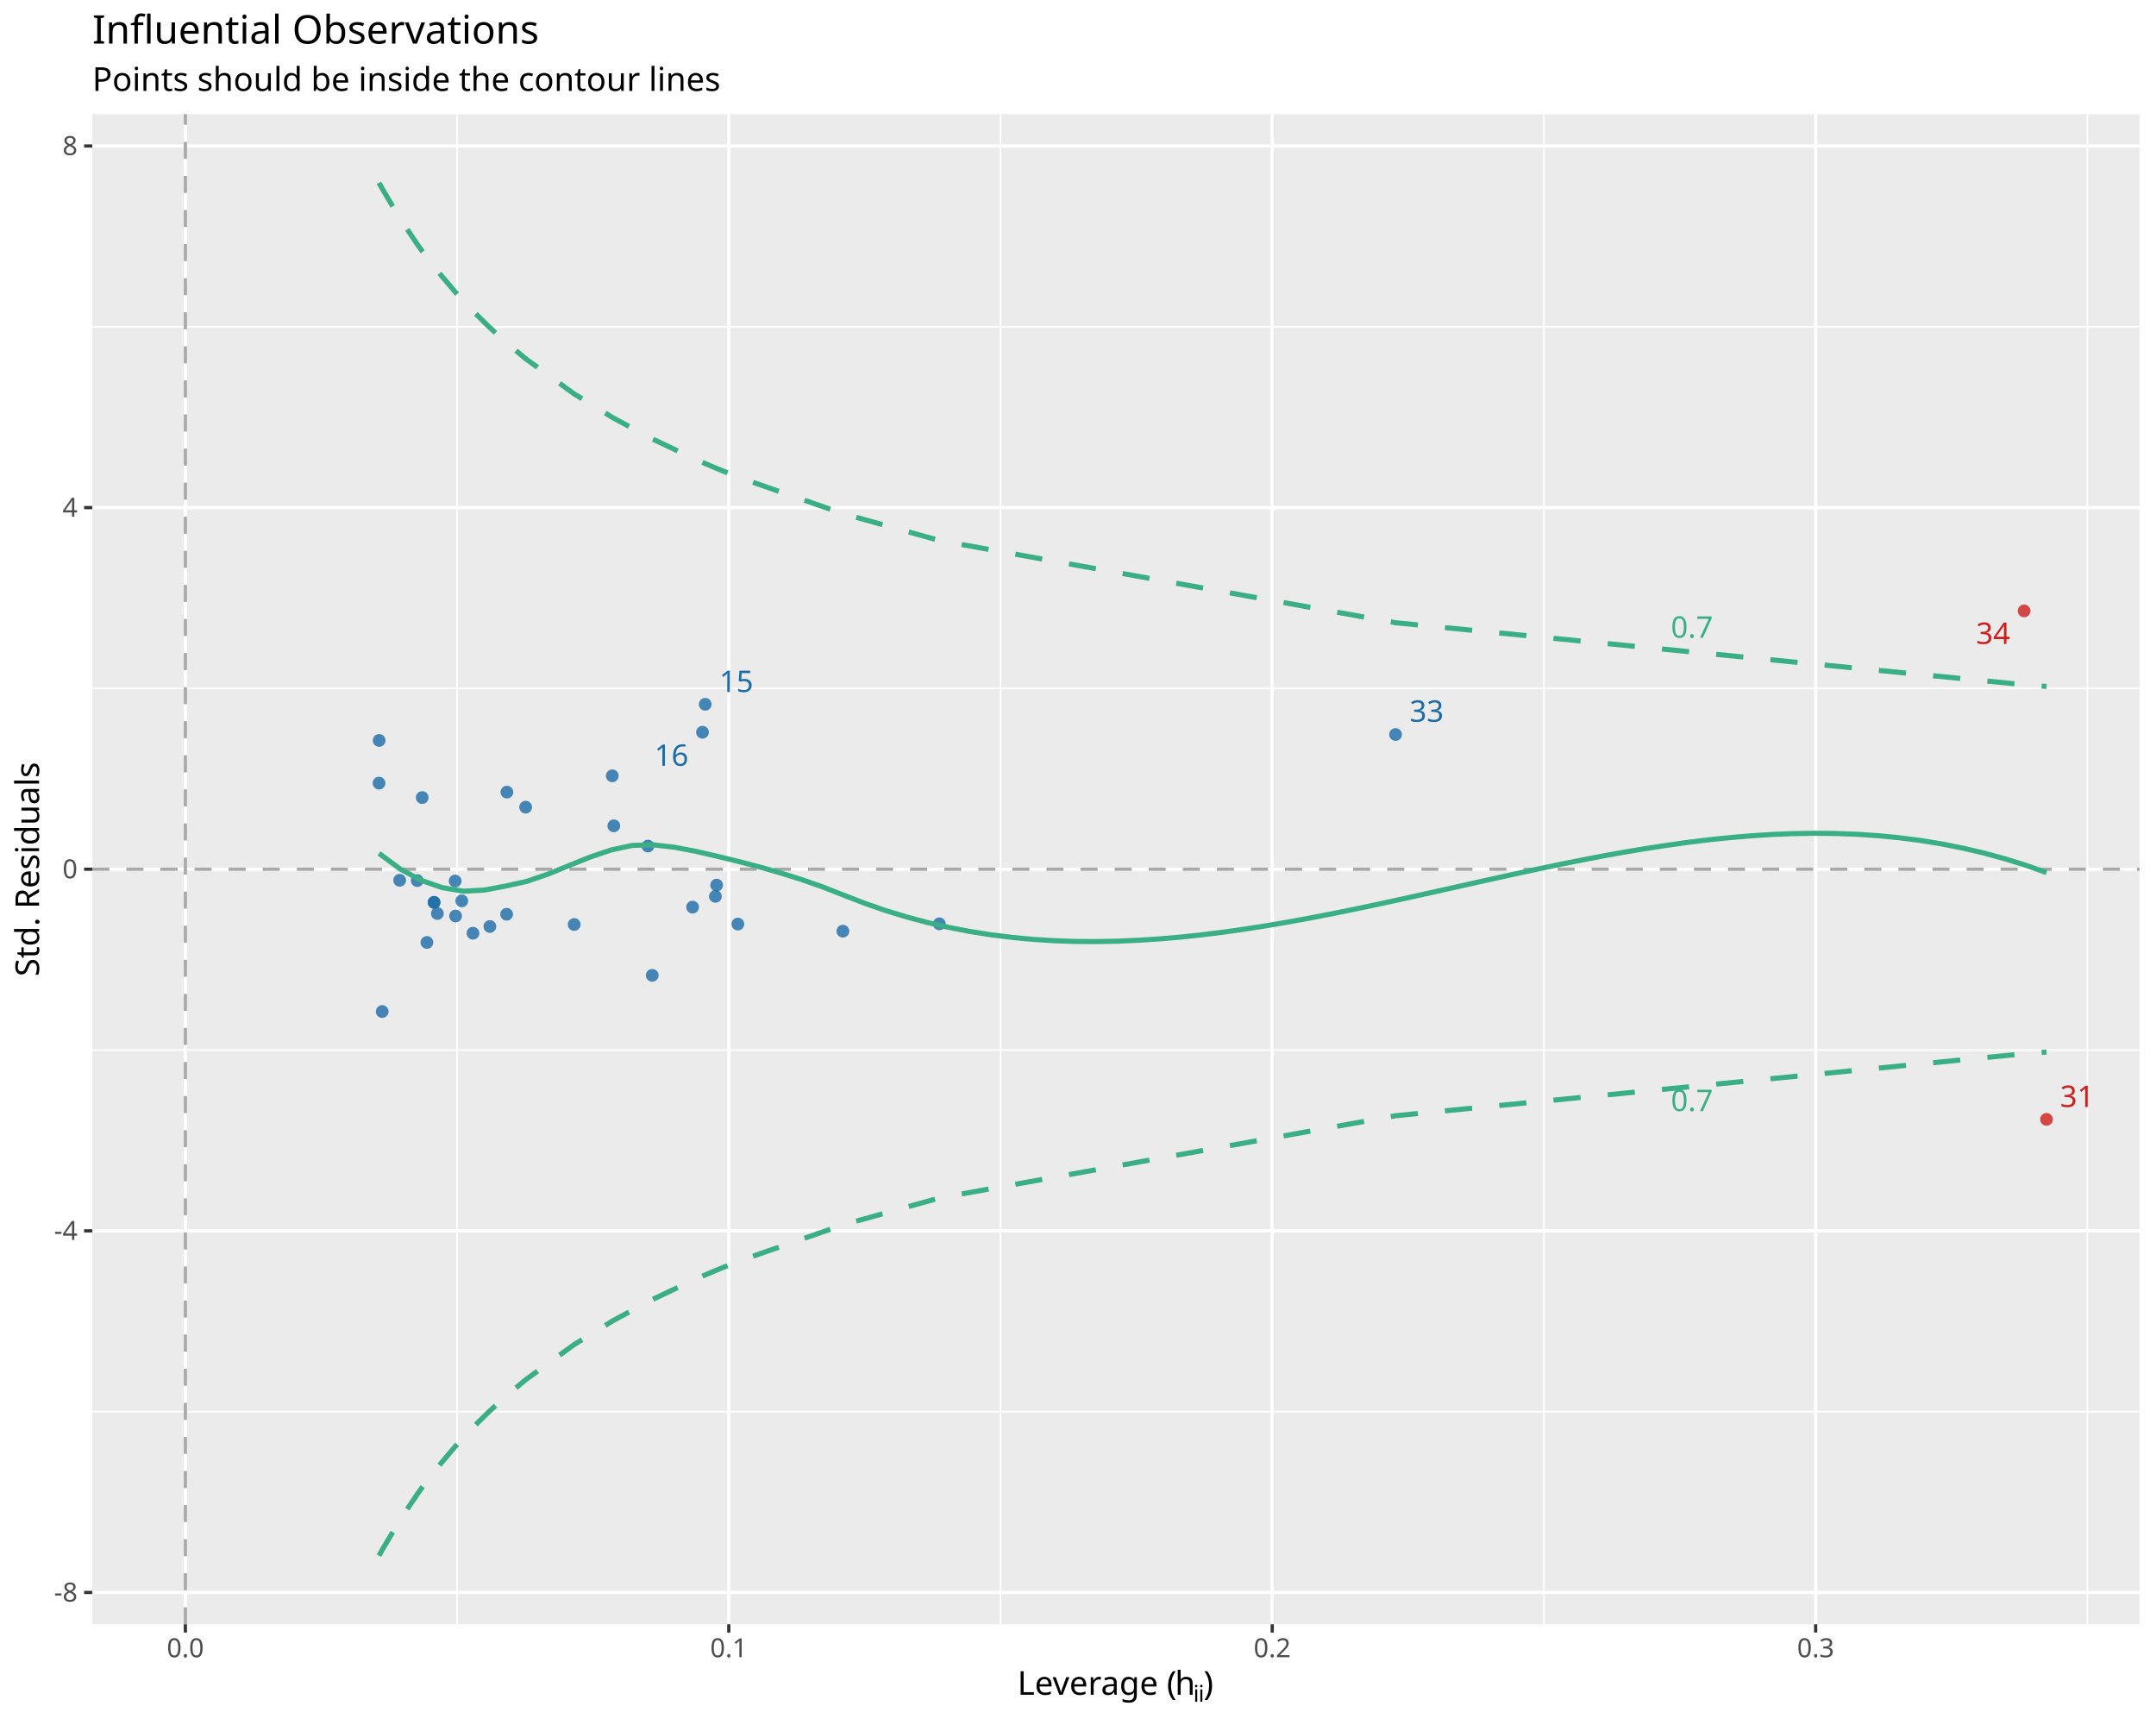
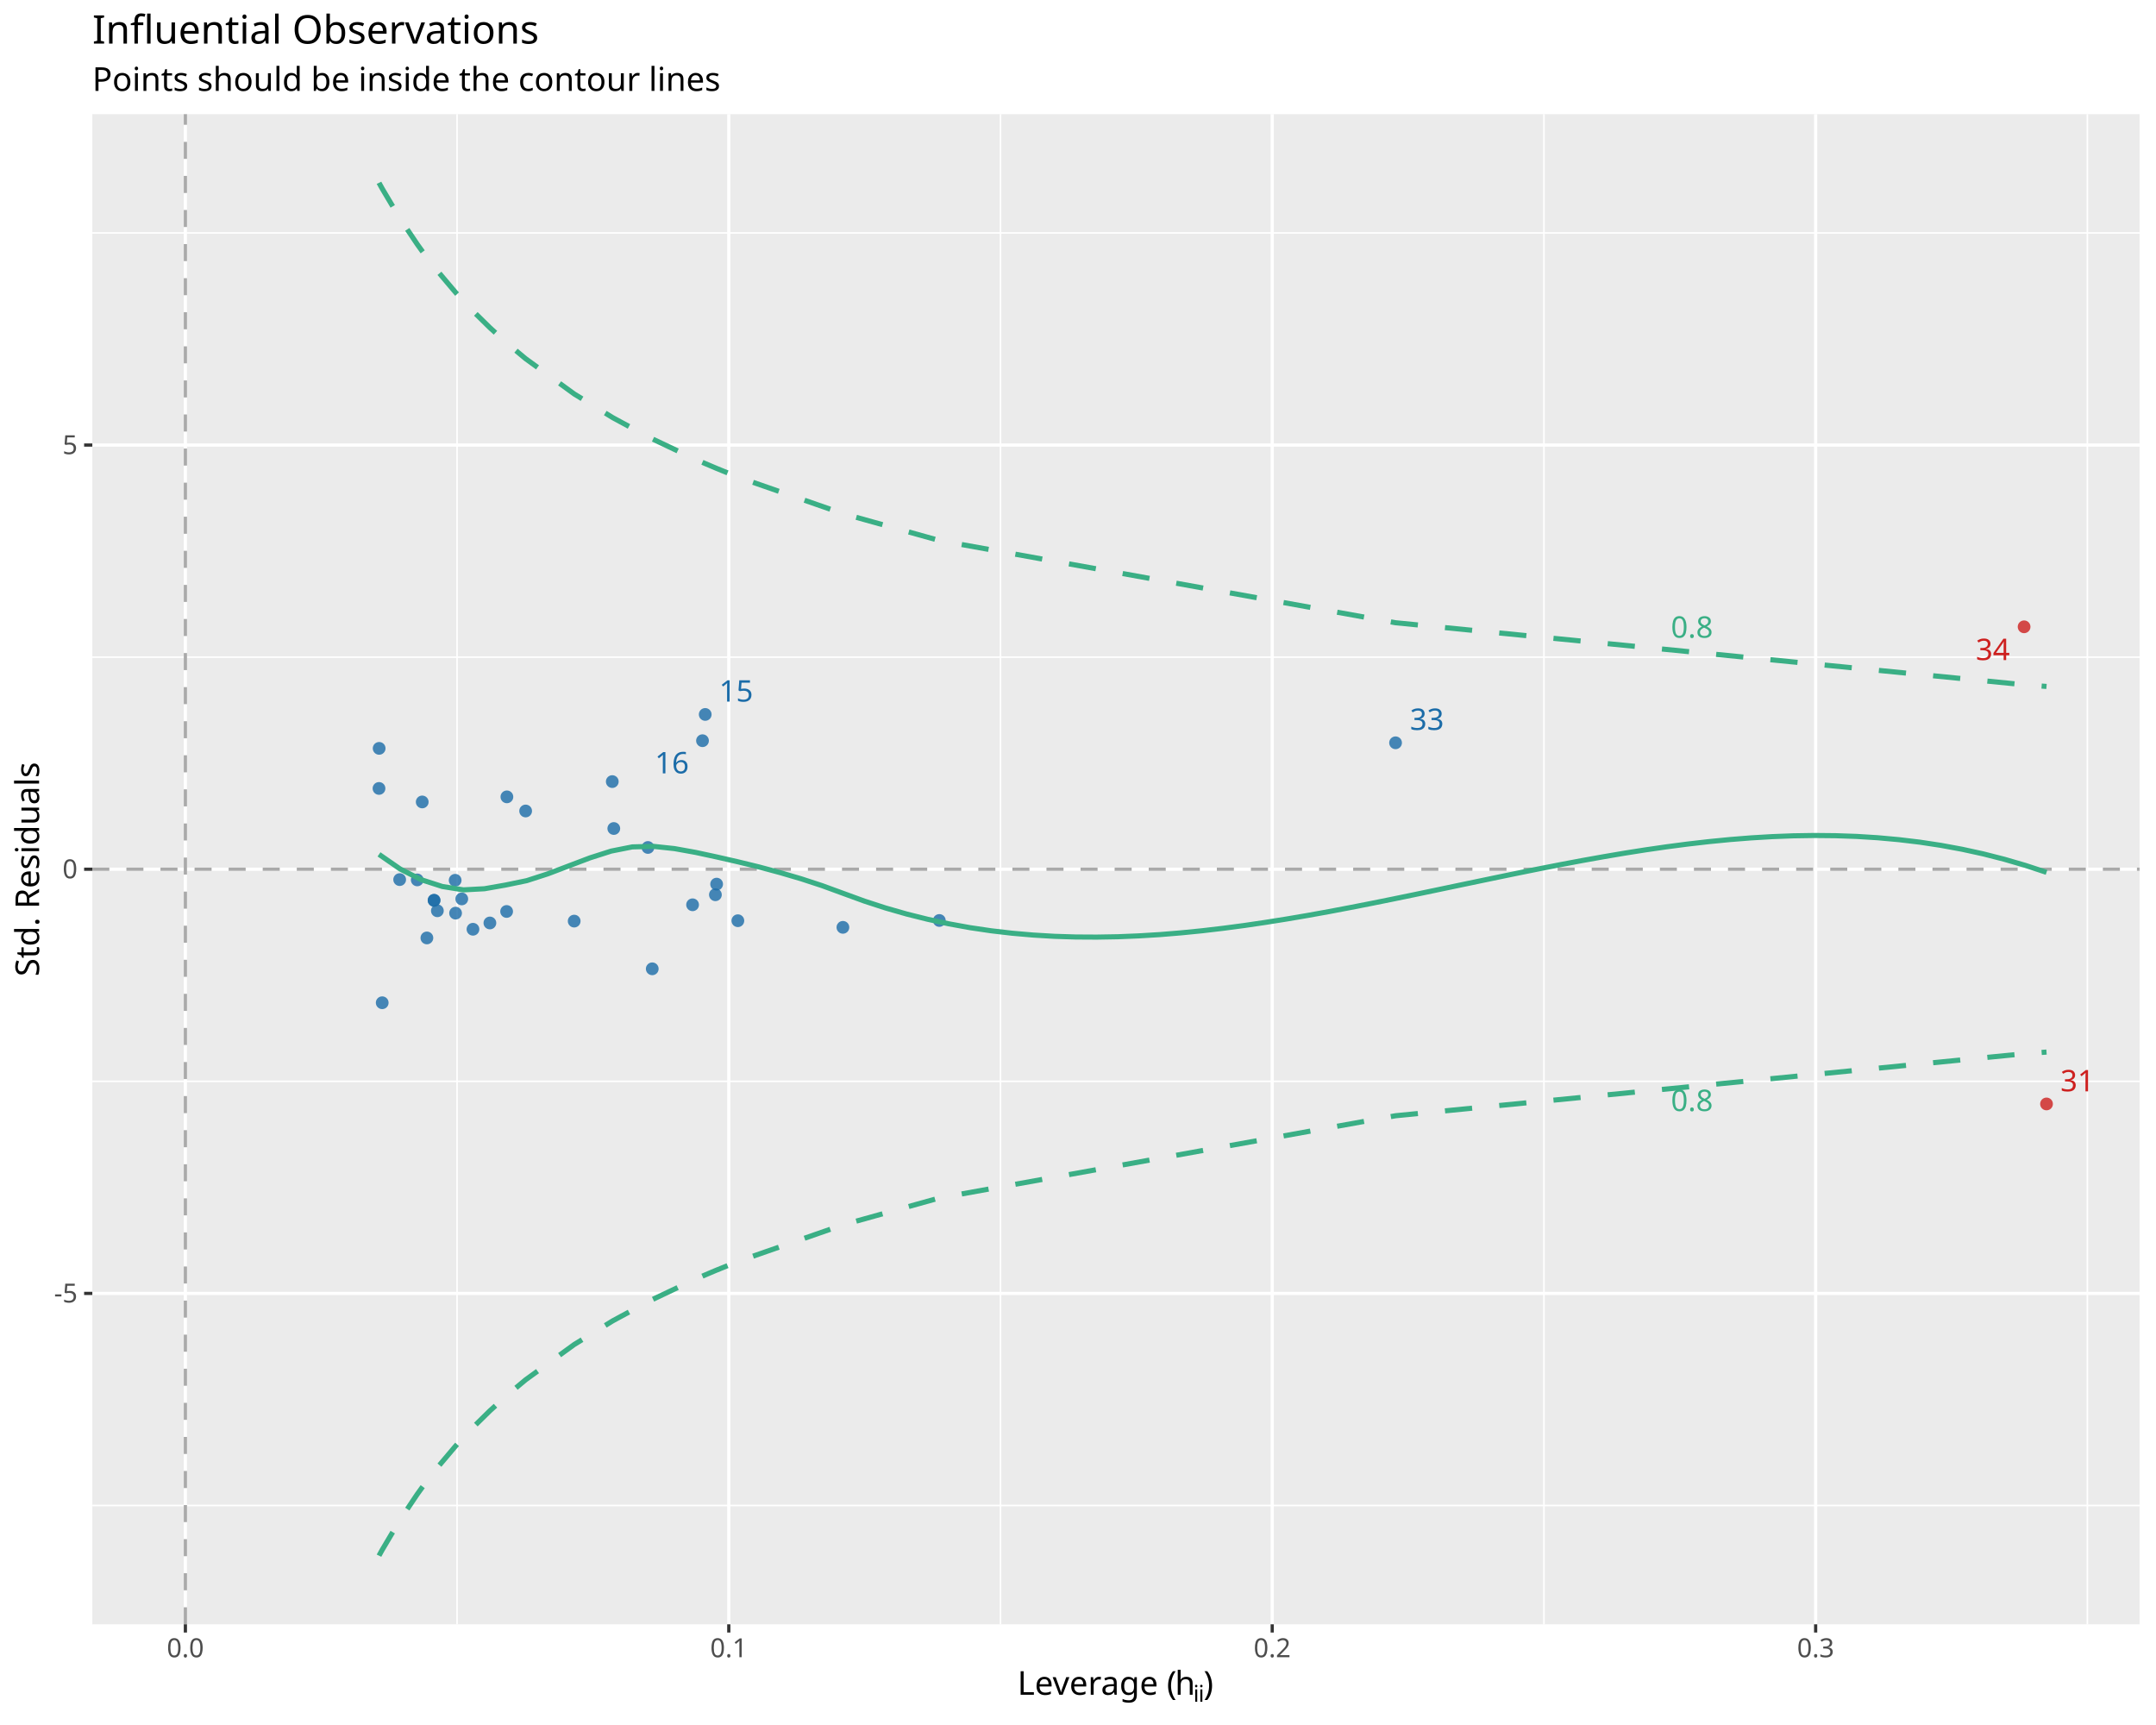
<svg xmlns="http://www.w3.org/2000/svg" class="svglite" data-engine-version="2.0" width="720.00pt" height="576.00pt" viewBox="0 0 720.00 576.00">
  <defs>
    <style type="text/css">
    .svglite line, .svglite polyline, .svglite polygon, .svglite path, .svglite rect, .svglite circle {
      fill: none;
      stroke: #000000;
      stroke-linecap: round;
      stroke-linejoin: round;
      stroke-miterlimit: 10.00;
    }
  </style>
  </defs>
  <rect width="100%" height="100%" style="stroke: none; fill: #FFFFFF;" />
  <defs>
    <clipPath id="cpMC4wMHw3MjAuMDB8MC4wMHw1NzYuMDA=">
      <rect x="0.00" y="0.00" width="720.00" height="576.00" />
    </clipPath>
  </defs>
  <g clip-path="url(#cpMC4wMHw3MjAuMDB8MC4wMHw1NzYuMDA=)">
    <rect x="0.00" y="0.00" width="720.00" height="576.00" style="stroke-width: 1.07; stroke: #FFFFFF; fill: #FFFFFF;" />
  </g>
  <defs>
    <clipPath id="cpMzAuODN8NzE0LjUyfDM4LjEyfDU0Mi4zOQ==">
      <rect x="30.83" y="38.12" width="683.69" height="504.27" />
    </clipPath>
  </defs>
  <g clip-path="url(#cpMzAuODN8NzE0LjUyfDM4LjEyfDU0Mi4zOQ==)">
    <rect x="30.83" y="38.12" width="683.69" height="504.27" style="stroke-width: 1.07; stroke: none; fill: #EBEBEB;" />
-     <polyline points="30.83,471.38 714.52,471.38 " style="stroke-width: 0.53; stroke: #FFFFFF; stroke-linecap: butt;" />
-     <polyline points="30.83,350.63 714.52,350.63 " style="stroke-width: 0.53; stroke: #FFFFFF; stroke-linecap: butt;" />
-     <polyline points="30.83,229.87 714.52,229.87 " style="stroke-width: 0.53; stroke: #FFFFFF; stroke-linecap: butt;" />
-     <polyline points="30.83,109.12 714.52,109.12 " style="stroke-width: 0.53; stroke: #FFFFFF; stroke-linecap: butt;" />
+     <polyline points="30.83,502.71 714.52,502.71 " style="stroke-width: 0.53; stroke: #FFFFFF; stroke-linecap: butt;" />
+     <polyline points="30.83,361.07 714.52,361.07 " style="stroke-width: 0.53; stroke: #FFFFFF; stroke-linecap: butt;" />
+     <polyline points="30.83,219.43 714.52,219.43 " style="stroke-width: 0.53; stroke: #FFFFFF; stroke-linecap: butt;" />
+     <polyline points="30.83,77.79 714.52,77.79 " style="stroke-width: 0.53; stroke: #FFFFFF; stroke-linecap: butt;" />
    <polyline points="152.64,542.39 152.64,38.12 " style="stroke-width: 0.53; stroke: #FFFFFF; stroke-linecap: butt;" />
    <polyline points="334.12,542.39 334.12,38.12 " style="stroke-width: 0.53; stroke: #FFFFFF; stroke-linecap: butt;" />
    <polyline points="515.60,542.39 515.60,38.12 " style="stroke-width: 0.53; stroke: #FFFFFF; stroke-linecap: butt;" />
    <polyline points="697.08,542.39 697.08,38.12 " style="stroke-width: 0.53; stroke: #FFFFFF; stroke-linecap: butt;" />
-     <polyline points="30.83,531.75 714.52,531.75 " style="stroke-width: 1.07; stroke: #FFFFFF; stroke-linecap: butt;" />
-     <polyline points="30.83,411.00 714.52,411.00 " style="stroke-width: 1.07; stroke: #FFFFFF; stroke-linecap: butt;" />
+     <polyline points="30.83,431.89 714.52,431.89 " style="stroke-width: 1.07; stroke: #FFFFFF; stroke-linecap: butt;" />
    <polyline points="30.83,290.25 714.52,290.25 " style="stroke-width: 1.07; stroke: #FFFFFF; stroke-linecap: butt;" />
-     <polyline points="30.83,169.50 714.52,169.50 " style="stroke-width: 1.07; stroke: #FFFFFF; stroke-linecap: butt;" />
-     <polyline points="30.83,48.75 714.52,48.75 " style="stroke-width: 1.07; stroke: #FFFFFF; stroke-linecap: butt;" />
+     <polyline points="30.83,148.61 714.52,148.61 " style="stroke-width: 1.07; stroke: #FFFFFF; stroke-linecap: butt;" />
    <polyline points="61.91,542.39 61.91,38.12 " style="stroke-width: 1.07; stroke: #FFFFFF; stroke-linecap: butt;" />
    <polyline points="243.38,542.39 243.38,38.12 " style="stroke-width: 1.07; stroke: #FFFFFF; stroke-linecap: butt;" />
    <polyline points="424.86,542.39 424.86,38.12 " style="stroke-width: 1.07; stroke: #FFFFFF; stroke-linecap: butt;" />
    <polyline points="606.34,542.39 606.34,38.12 " style="stroke-width: 1.07; stroke: #FFFFFF; stroke-linecap: butt;" />
-     <circle cx="144.96" cy="301.31" r="2.13" style="stroke-width: 0.00; stroke: none; fill: #1B6CA8; fill-opacity: 0.80;" />
-     <circle cx="144.96" cy="301.31" r="2.13" style="stroke-width: 0.00; stroke: none; fill: #1B6CA8; fill-opacity: 0.80;" />
-     <circle cx="157.95" cy="311.61" r="2.13" style="stroke-width: 0.00; stroke: none; fill: #1B6CA8; fill-opacity: 0.80;" />
-     <circle cx="141.00" cy="266.31" r="2.13" style="stroke-width: 0.00; stroke: none; fill: #1B6CA8; fill-opacity: 0.80;" />
-     <circle cx="126.57" cy="261.50" r="2.13" style="stroke-width: 0.00; stroke: none; fill: #1B6CA8; fill-opacity: 0.80;" />
-     <circle cx="204.98" cy="275.76" r="2.13" style="stroke-width: 0.00; stroke: none; fill: #1B6CA8; fill-opacity: 0.80;" />
-     <circle cx="239.32" cy="295.55" r="2.13" style="stroke-width: 0.00; stroke: none; fill: #1B6CA8; fill-opacity: 0.80;" />
-     <circle cx="216.38" cy="282.51" r="2.13" style="stroke-width: 0.00; stroke: none; fill: #1B6CA8; fill-opacity: 0.80;" />
-     <circle cx="154.21" cy="300.81" r="2.13" style="stroke-width: 0.00; stroke: none; fill: #1B6CA8; fill-opacity: 0.80;" />
-     <circle cx="146.06" cy="305.03" r="2.13" style="stroke-width: 0.00; stroke: none; fill: #1B6CA8; fill-opacity: 0.80;" />
-     <circle cx="169.19" cy="305.28" r="2.13" style="stroke-width: 0.00; stroke: none; fill: #1B6CA8; fill-opacity: 0.80;" />
-     <circle cx="139.34" cy="294.04" r="2.13" style="stroke-width: 0.00; stroke: none; fill: #1B6CA8; fill-opacity: 0.80;" />
-     <circle cx="133.47" cy="293.94" r="2.13" style="stroke-width: 0.00; stroke: none; fill: #1B6CA8; fill-opacity: 0.80;" />
-     <circle cx="152.00" cy="294.18" r="2.13" style="stroke-width: 0.00; stroke: none; fill: #1B6CA8; fill-opacity: 0.80;" />
-     <circle cx="235.51" cy="235.17" r="2.13" style="stroke-width: 0.00; stroke: none; fill: #1B6CA8; fill-opacity: 0.80;" />
-     <circle cx="234.60" cy="244.51" r="2.13" style="stroke-width: 0.00; stroke: none; fill: #1B6CA8; fill-opacity: 0.80;" />
-     <circle cx="204.47" cy="259.06" r="2.13" style="stroke-width: 0.00; stroke: none; fill: #1B6CA8; fill-opacity: 0.80;" />
-     <circle cx="246.41" cy="308.56" r="2.13" style="stroke-width: 0.00; stroke: none; fill: #1B6CA8; fill-opacity: 0.80;" />
-     <circle cx="231.29" cy="302.90" r="2.13" style="stroke-width: 0.00; stroke: none; fill: #1B6CA8; fill-opacity: 0.80;" />
-     <circle cx="281.49" cy="310.93" r="2.13" style="stroke-width: 0.00; stroke: none; fill: #1B6CA8; fill-opacity: 0.80;" />
-     <circle cx="163.60" cy="309.37" r="2.13" style="stroke-width: 0.00; stroke: none; fill: #1B6CA8; fill-opacity: 0.80;" />
-     <circle cx="169.28" cy="264.50" r="2.13" style="stroke-width: 0.00; stroke: none; fill: #1B6CA8; fill-opacity: 0.80;" />
-     <circle cx="175.54" cy="269.52" r="2.13" style="stroke-width: 0.00; stroke: none; fill: #1B6CA8; fill-opacity: 0.80;" />
-     <circle cx="238.91" cy="299.32" r="2.13" style="stroke-width: 0.00; stroke: none; fill: #1B6CA8; fill-opacity: 0.80;" />
-     <circle cx="126.62" cy="247.24" r="2.13" style="stroke-width: 0.00; stroke: none; fill: #1B6CA8; fill-opacity: 0.80;" />
-     <circle cx="191.75" cy="308.70" r="2.13" style="stroke-width: 0.00; stroke: none; fill: #1B6CA8; fill-opacity: 0.80;" />
-     <circle cx="152.14" cy="305.87" r="2.13" style="stroke-width: 0.00; stroke: none; fill: #1B6CA8; fill-opacity: 0.80;" />
-     <circle cx="217.82" cy="325.68" r="2.13" style="stroke-width: 0.00; stroke: none; fill: #1B6CA8; fill-opacity: 0.80;" />
-     <circle cx="313.69" cy="308.48" r="2.13" style="stroke-width: 0.00; stroke: none; fill: #1B6CA8; fill-opacity: 0.80;" />
-     <circle cx="127.64" cy="337.76" r="2.13" style="stroke-width: 0.00; stroke: none; fill: #1B6CA8; fill-opacity: 0.80;" />
-     <circle cx="683.44" cy="373.77" r="2.13" style="stroke-width: 0.00; stroke: none; fill: #CD201F; fill-opacity: 0.80;" />
-     <circle cx="142.56" cy="314.70" r="2.13" style="stroke-width: 0.00; stroke: none; fill: #1B6CA8; fill-opacity: 0.80;" />
-     <circle cx="466.05" cy="245.26" r="2.13" style="stroke-width: 0.00; stroke: none; fill: #1B6CA8; fill-opacity: 0.80;" />
-     <circle cx="675.95" cy="203.99" r="2.13" style="stroke-width: 0.00; stroke: none; fill: #CD201F; fill-opacity: 0.80;" />
+     <circle cx="144.96" cy="300.63" r="2.13" style="stroke-width: 0.00; stroke: none; fill: #1B6CA8; fill-opacity: 0.80;" />
+     <circle cx="144.96" cy="300.63" r="2.13" style="stroke-width: 0.00; stroke: none; fill: #1B6CA8; fill-opacity: 0.80;" />
+     <circle cx="157.95" cy="310.29" r="2.13" style="stroke-width: 0.00; stroke: none; fill: #1B6CA8; fill-opacity: 0.80;" />
+     <circle cx="141.00" cy="267.78" r="2.13" style="stroke-width: 0.00; stroke: none; fill: #1B6CA8; fill-opacity: 0.80;" />
+     <circle cx="126.57" cy="263.27" r="2.13" style="stroke-width: 0.00; stroke: none; fill: #1B6CA8; fill-opacity: 0.80;" />
+     <circle cx="204.98" cy="276.65" r="2.13" style="stroke-width: 0.00; stroke: none; fill: #1B6CA8; fill-opacity: 0.80;" />
+     <circle cx="239.32" cy="295.22" r="2.13" style="stroke-width: 0.00; stroke: none; fill: #1B6CA8; fill-opacity: 0.80;" />
+     <circle cx="216.38" cy="282.98" r="2.13" style="stroke-width: 0.00; stroke: none; fill: #1B6CA8; fill-opacity: 0.80;" />
+     <circle cx="154.21" cy="300.16" r="2.13" style="stroke-width: 0.00; stroke: none; fill: #1B6CA8; fill-opacity: 0.80;" />
+     <circle cx="146.06" cy="304.12" r="2.13" style="stroke-width: 0.00; stroke: none; fill: #1B6CA8; fill-opacity: 0.80;" />
+     <circle cx="169.19" cy="304.35" r="2.13" style="stroke-width: 0.00; stroke: none; fill: #1B6CA8; fill-opacity: 0.80;" />
+     <circle cx="139.34" cy="293.81" r="2.13" style="stroke-width: 0.00; stroke: none; fill: #1B6CA8; fill-opacity: 0.80;" />
+     <circle cx="133.47" cy="293.71" r="2.13" style="stroke-width: 0.00; stroke: none; fill: #1B6CA8; fill-opacity: 0.80;" />
+     <circle cx="152.00" cy="293.94" r="2.13" style="stroke-width: 0.00; stroke: none; fill: #1B6CA8; fill-opacity: 0.80;" />
+     <circle cx="235.51" cy="238.56" r="2.13" style="stroke-width: 0.00; stroke: none; fill: #1B6CA8; fill-opacity: 0.80;" />
+     <circle cx="234.60" cy="247.33" r="2.13" style="stroke-width: 0.00; stroke: none; fill: #1B6CA8; fill-opacity: 0.80;" />
+     <circle cx="204.47" cy="260.98" r="2.13" style="stroke-width: 0.00; stroke: none; fill: #1B6CA8; fill-opacity: 0.80;" />
+     <circle cx="246.41" cy="307.44" r="2.13" style="stroke-width: 0.00; stroke: none; fill: #1B6CA8; fill-opacity: 0.80;" />
+     <circle cx="231.29" cy="302.12" r="2.13" style="stroke-width: 0.00; stroke: none; fill: #1B6CA8; fill-opacity: 0.80;" />
+     <circle cx="281.49" cy="309.65" r="2.13" style="stroke-width: 0.00; stroke: none; fill: #1B6CA8; fill-opacity: 0.80;" />
+     <circle cx="163.60" cy="308.19" r="2.13" style="stroke-width: 0.00; stroke: none; fill: #1B6CA8; fill-opacity: 0.80;" />
+     <circle cx="169.28" cy="266.08" r="2.13" style="stroke-width: 0.00; stroke: none; fill: #1B6CA8; fill-opacity: 0.80;" />
+     <circle cx="175.54" cy="270.80" r="2.13" style="stroke-width: 0.00; stroke: none; fill: #1B6CA8; fill-opacity: 0.80;" />
+     <circle cx="238.91" cy="298.77" r="2.13" style="stroke-width: 0.00; stroke: none; fill: #1B6CA8; fill-opacity: 0.80;" />
+     <circle cx="126.62" cy="249.89" r="2.13" style="stroke-width: 0.00; stroke: none; fill: #1B6CA8; fill-opacity: 0.80;" />
+     <circle cx="191.75" cy="307.57" r="2.13" style="stroke-width: 0.00; stroke: none; fill: #1B6CA8; fill-opacity: 0.80;" />
+     <circle cx="152.14" cy="304.91" r="2.13" style="stroke-width: 0.00; stroke: none; fill: #1B6CA8; fill-opacity: 0.80;" />
+     <circle cx="217.82" cy="323.50" r="2.13" style="stroke-width: 0.00; stroke: none; fill: #1B6CA8; fill-opacity: 0.80;" />
+     <circle cx="313.69" cy="307.36" r="2.13" style="stroke-width: 0.00; stroke: none; fill: #1B6CA8; fill-opacity: 0.80;" />
+     <circle cx="127.64" cy="334.83" r="2.13" style="stroke-width: 0.00; stroke: none; fill: #1B6CA8; fill-opacity: 0.80;" />
+     <circle cx="683.44" cy="368.62" r="2.13" style="stroke-width: 0.00; stroke: none; fill: #CD201F; fill-opacity: 0.80;" />
+     <circle cx="142.56" cy="313.19" r="2.13" style="stroke-width: 0.00; stroke: none; fill: #1B6CA8; fill-opacity: 0.80;" />
+     <circle cx="466.05" cy="248.03" r="2.13" style="stroke-width: 0.00; stroke: none; fill: #1B6CA8; fill-opacity: 0.80;" />
+     <circle cx="675.95" cy="209.30" r="2.13" style="stroke-width: 0.00; stroke: none; fill: #CD201F; fill-opacity: 0.80;" />
    <line x1="61.91" y1="542.39" x2="61.91" y2="38.12" style="stroke-width: 1.07; stroke: #A9A9A9; stroke-dasharray: 5.69,5.69; stroke-linecap: butt;" />
    <line x1="30.83" y1="290.25" x2="714.52" y2="290.25" style="stroke-width: 1.07; stroke: #A9A9A9; stroke-dasharray: 5.69,5.69; stroke-linecap: butt;" />
-     <polyline points="126.57,284.95 133.62,290.15 140.66,293.97 147.71,296.39 154.76,297.59 161.81,297.19 168.86,295.87 175.91,294.31 182.96,291.89 190.01,289.03 197.06,286.19 204.11,283.80 211.16,282.30 218.20,282.11 225.25,282.91 232.30,284.26 239.35,285.88 246.40,287.59 253.45,289.43 260.50,291.44 267.55,293.65 274.60,296.11 281.65,298.86 288.70,301.60 295.74,304.04 302.79,306.19 309.84,308.07 316.89,309.68 323.94,311.04 330.99,312.15 338.04,313.02 345.09,313.68 352.14,314.12 359.19,314.36 366.23,314.40 373.28,314.27 380.33,313.96 387.38,313.50 394.43,312.89 401.48,312.13 408.53,311.26 415.58,310.26 422.63,309.16 429.68,307.96 436.73,306.68 443.77,305.32 450.82,303.91 457.87,302.43 464.92,300.92 471.97,299.37 479.02,297.81 486.07,296.23 493.12,294.66 500.17,293.09 507.22,291.55 514.27,290.04 521.31,288.57 528.36,287.16 535.41,285.81 542.46,284.54 549.51,283.36 556.56,282.27 563.61,281.28 570.66,280.42 577.71,279.69 584.76,279.09 591.81,278.64 598.85,278.36 605.90,278.24 612.95,278.31 620.00,278.57 627.05,279.04 634.10,279.72 641.15,280.62 648.20,281.76 655.25,283.15 662.30,284.79 669.35,286.70 676.39,288.88 683.44,291.36 " style="stroke-width: 1.71; stroke: #3AAF85; stroke-linecap: butt;" />
-     <text x="665.61" y="215.02" text-anchor="middle" style="font-size: 9.96px; fill: #CD201F; font-family: sans;" textLength="11.08px" lengthAdjust="spacingAndGlyphs">34</text>
-     <text x="693.67" y="369.63" text-anchor="middle" style="font-size: 9.96px; fill: #CD201F; font-family: sans;" textLength="11.08px" lengthAdjust="spacingAndGlyphs">31</text>
-     <text x="476.44" y="241.00" text-anchor="middle" style="font-size: 9.96px; fill: #1B6CA8; font-family: sans;" textLength="11.08px" lengthAdjust="spacingAndGlyphs">33</text>
-     <text x="245.89" y="231.06" text-anchor="middle" style="font-size: 9.96px; fill: #1B6CA8; font-family: sans;" textLength="11.08px" lengthAdjust="spacingAndGlyphs">15</text>
-     <text x="224.23" y="255.72" text-anchor="middle" style="font-size: 9.96px; fill: #1B6CA8; font-family: sans;" textLength="11.08px" lengthAdjust="spacingAndGlyphs">16</text>
+     <polyline points="126.57,285.28 133.62,290.16 140.66,293.74 147.71,296.01 154.76,297.14 161.81,296.76 168.86,295.52 175.91,294.06 182.96,291.78 190.01,289.11 197.06,286.44 204.11,284.19 211.16,282.79 218.20,282.61 225.25,283.36 232.30,284.63 239.35,286.15 246.40,287.76 253.45,289.48 260.50,291.37 267.55,293.44 274.60,295.75 281.65,298.33 288.70,300.90 295.74,303.19 302.79,305.21 309.84,306.97 316.89,308.48 323.94,309.76 330.99,310.80 338.04,311.62 345.09,312.23 352.14,312.65 359.19,312.87 366.23,312.91 373.28,312.79 380.33,312.50 387.38,312.07 394.43,311.49 401.48,310.79 408.53,309.96 415.58,309.03 422.63,307.99 429.68,306.87 436.73,305.67 443.77,304.40 450.82,303.06 457.87,301.68 464.92,300.26 471.97,298.81 479.02,297.34 486.07,295.86 493.12,294.39 500.17,292.92 507.22,291.47 514.27,290.05 521.31,288.68 528.36,287.35 535.41,286.09 542.46,284.89 549.51,283.78 556.56,282.76 563.61,281.84 570.66,281.03 577.71,280.34 584.76,279.78 591.81,279.36 598.85,279.09 605.90,278.98 612.95,279.05 620.00,279.29 627.05,279.73 634.10,280.37 641.15,281.21 648.20,282.28 655.25,283.58 662.30,285.12 669.35,286.92 676.39,288.97 683.44,291.29 " style="stroke-width: 1.71; stroke: #3AAF85; stroke-linecap: butt;" />
+     <text x="665.51" y="220.41" text-anchor="middle" style="font-size: 9.96px; fill: #CD201F; font-family: sans;" textLength="11.08px" lengthAdjust="spacingAndGlyphs">34</text>
+     <text x="693.77" y="364.41" text-anchor="middle" style="font-size: 9.96px; fill: #CD201F; font-family: sans;" textLength="11.08px" lengthAdjust="spacingAndGlyphs">31</text>
+     <text x="476.54" y="243.73" text-anchor="middle" style="font-size: 9.96px; fill: #1B6CA8; font-family: sans;" textLength="11.08px" lengthAdjust="spacingAndGlyphs">33</text>
+     <text x="245.83" y="234.27" text-anchor="middle" style="font-size: 9.96px; fill: #1B6CA8; font-family: sans;" textLength="11.08px" lengthAdjust="spacingAndGlyphs">15</text>
+     <text x="224.38" y="258.24" text-anchor="middle" style="font-size: 9.96px; fill: #1B6CA8; font-family: sans;" textLength="11.08px" lengthAdjust="spacingAndGlyphs">16</text>
    <polyline points="126.57,61.04 126.62,61.14 127.64,62.99 133.47,72.81 139.34,81.56 141.00,83.87 142.56,85.96 144.96,89.07 144.96,89.07 146.06,90.45 152.00,97.48 152.14,97.64 154.21,99.92 157.95,103.87 163.60,109.42 169.19,114.49 169.28,114.56 175.54,119.78 191.75,131.54 204.47,139.36 204.98,139.65 216.38,145.81 217.82,146.54 231.29,152.93 234.60,154.39 235.51,154.79 238.91,156.23 239.32,156.41 246.41,159.29 281.49,171.50 313.69,180.48 466.05,207.94 675.95,228.64 683.44,229.21 " style="stroke-width: 1.71; stroke: #3AAF85; stroke-dasharray: 9.10,9.10; stroke-linecap: butt;" />
    <polyline points="126.57,519.46 126.62,519.36 127.64,517.51 133.47,507.69 139.34,498.94 141.00,496.64 142.56,494.54 144.96,491.44 144.96,491.44 146.06,490.05 152.00,483.02 152.14,482.86 154.21,480.58 157.95,476.63 163.60,471.08 169.19,466.02 169.28,465.94 175.54,460.72 191.75,448.96 204.47,441.14 204.98,440.85 216.38,434.69 217.82,433.96 231.29,427.57 234.60,426.11 235.51,425.71 238.91,424.27 239.32,424.10 246.41,421.22 281.49,409.00 313.69,400.02 466.05,372.56 675.95,351.86 683.44,351.30 " style="stroke-width: 1.71; stroke: #3AAF85; stroke-dasharray: 9.10,9.10; stroke-linecap: butt;" />
-     <text x="572.07" y="212.94" text-anchor="end" style="font-size: 9.96px; fill: #3AAF85; font-family: sans;" textLength="13.84px" lengthAdjust="spacingAndGlyphs">0.7</text>
-     <text x="572.07" y="370.99" text-anchor="end" style="font-size: 9.96px; fill: #3AAF85; font-family: sans;" textLength="13.84px" lengthAdjust="spacingAndGlyphs">0.7</text>
+     <text x="572.07" y="212.94" text-anchor="end" style="font-size: 9.96px; fill: #3AAF85; font-family: sans;" textLength="13.84px" lengthAdjust="spacingAndGlyphs">0.8</text>
+     <text x="572.07" y="370.99" text-anchor="end" style="font-size: 9.96px; fill: #3AAF85; font-family: sans;" textLength="13.84px" lengthAdjust="spacingAndGlyphs">0.8</text>
  </g>
  <g clip-path="url(#cpMC4wMHw3MjAuMDB8MC4wMHw1NzYuMDA=)">
-     <text x="25.90" y="534.78" text-anchor="end" style="font-size: 8.80px; fill: #4D4D4D; font-family: sans;" textLength="7.82px" lengthAdjust="spacingAndGlyphs">-8</text>
-     <text x="25.90" y="414.03" text-anchor="end" style="font-size: 8.80px; fill: #4D4D4D; font-family: sans;" textLength="7.82px" lengthAdjust="spacingAndGlyphs">-4</text>
+     <text x="25.90" y="434.92" text-anchor="end" style="font-size: 8.80px; fill: #4D4D4D; font-family: sans;" textLength="7.82px" lengthAdjust="spacingAndGlyphs">-5</text>
    <text x="25.90" y="293.28" text-anchor="end" style="font-size: 8.80px; fill: #4D4D4D; font-family: sans;" textLength="4.89px" lengthAdjust="spacingAndGlyphs">0</text>
-     <text x="25.90" y="172.53" text-anchor="end" style="font-size: 8.80px; fill: #4D4D4D; font-family: sans;" textLength="4.89px" lengthAdjust="spacingAndGlyphs">4</text>
-     <text x="25.90" y="51.77" text-anchor="end" style="font-size: 8.80px; fill: #4D4D4D; font-family: sans;" textLength="4.89px" lengthAdjust="spacingAndGlyphs">8</text>
-     <polyline points="28.09,531.75 30.83,531.75 " style="stroke-width: 1.07; stroke: #333333; stroke-linecap: butt;" />
-     <polyline points="28.09,411.00 30.83,411.00 " style="stroke-width: 1.07; stroke: #333333; stroke-linecap: butt;" />
+     <text x="25.90" y="151.64" text-anchor="end" style="font-size: 8.80px; fill: #4D4D4D; font-family: sans;" textLength="4.89px" lengthAdjust="spacingAndGlyphs">5</text>
+     <polyline points="28.09,431.89 30.83,431.89 " style="stroke-width: 1.07; stroke: #333333; stroke-linecap: butt;" />
    <polyline points="28.09,290.25 30.83,290.25 " style="stroke-width: 1.07; stroke: #333333; stroke-linecap: butt;" />
-     <polyline points="28.09,169.50 30.83,169.50 " style="stroke-width: 1.07; stroke: #333333; stroke-linecap: butt;" />
-     <polyline points="28.09,48.75 30.83,48.75 " style="stroke-width: 1.07; stroke: #333333; stroke-linecap: butt;" />
+     <polyline points="28.09,148.61 30.83,148.61 " style="stroke-width: 1.07; stroke: #333333; stroke-linecap: butt;" />
    <polyline points="61.91,545.12 61.91,542.39 " style="stroke-width: 1.07; stroke: #333333; stroke-linecap: butt;" />
    <polyline points="243.38,545.12 243.38,542.39 " style="stroke-width: 1.07; stroke: #333333; stroke-linecap: butt;" />
    <polyline points="424.86,545.12 424.86,542.39 " style="stroke-width: 1.07; stroke: #333333; stroke-linecap: butt;" />
    <polyline points="606.34,545.12 606.34,542.39 " style="stroke-width: 1.07; stroke: #333333; stroke-linecap: butt;" />
    <text x="61.91" y="553.37" text-anchor="middle" style="font-size: 8.80px; fill: #4D4D4D; font-family: sans;" textLength="12.23px" lengthAdjust="spacingAndGlyphs">0.0</text>
    <text x="243.38" y="553.37" text-anchor="middle" style="font-size: 8.80px; fill: #4D4D4D; font-family: sans;" textLength="12.23px" lengthAdjust="spacingAndGlyphs">0.1</text>
    <text x="424.86" y="553.37" text-anchor="middle" style="font-size: 8.80px; fill: #4D4D4D; font-family: sans;" textLength="12.23px" lengthAdjust="spacingAndGlyphs">0.2</text>
    <text x="606.34" y="553.37" text-anchor="middle" style="font-size: 8.80px; fill: #4D4D4D; font-family: sans;" textLength="12.23px" lengthAdjust="spacingAndGlyphs">0.3</text>
    <text x="339.78" y="565.91" style="font-size: 11.00px; font-family: sans;" textLength="52.60px" lengthAdjust="spacingAndGlyphs">Leverage (</text>
    <text x="392.37" y="565.91" style="font-size: 11.00px; font-family: sans;" textLength="6.12px" lengthAdjust="spacingAndGlyphs">h</text>
    <text x="398.49" y="568.24" style="font-size: 7.70px; font-family: sans;" textLength="1.71px" lengthAdjust="spacingAndGlyphs">i</text>
    <text x="400.20" y="568.24" style="font-size: 7.70px; font-family: sans;" textLength="1.71px" lengthAdjust="spacingAndGlyphs">i</text>
    <text x="401.91" y="565.91" style="font-size: 11.00px; font-family: sans;" textLength="3.66px" lengthAdjust="spacingAndGlyphs">)</text>
    <text transform="translate(13.05,290.25) rotate(-90)" text-anchor="middle" style="font-size: 11.00px; font-family: sans;" textLength="70.94px" lengthAdjust="spacingAndGlyphs">Std. Residuals</text>
    <text x="30.83" y="30.35" style="font-size: 11.00px; font-family: sans;" textLength="196.92px" lengthAdjust="spacingAndGlyphs">Points should be inside the contour lines</text>
    <text x="30.83" y="14.56" style="font-size: 13.20px; font-family: sans;" textLength="137.96px" lengthAdjust="spacingAndGlyphs">Influential Observations</text>
  </g>
</svg>
